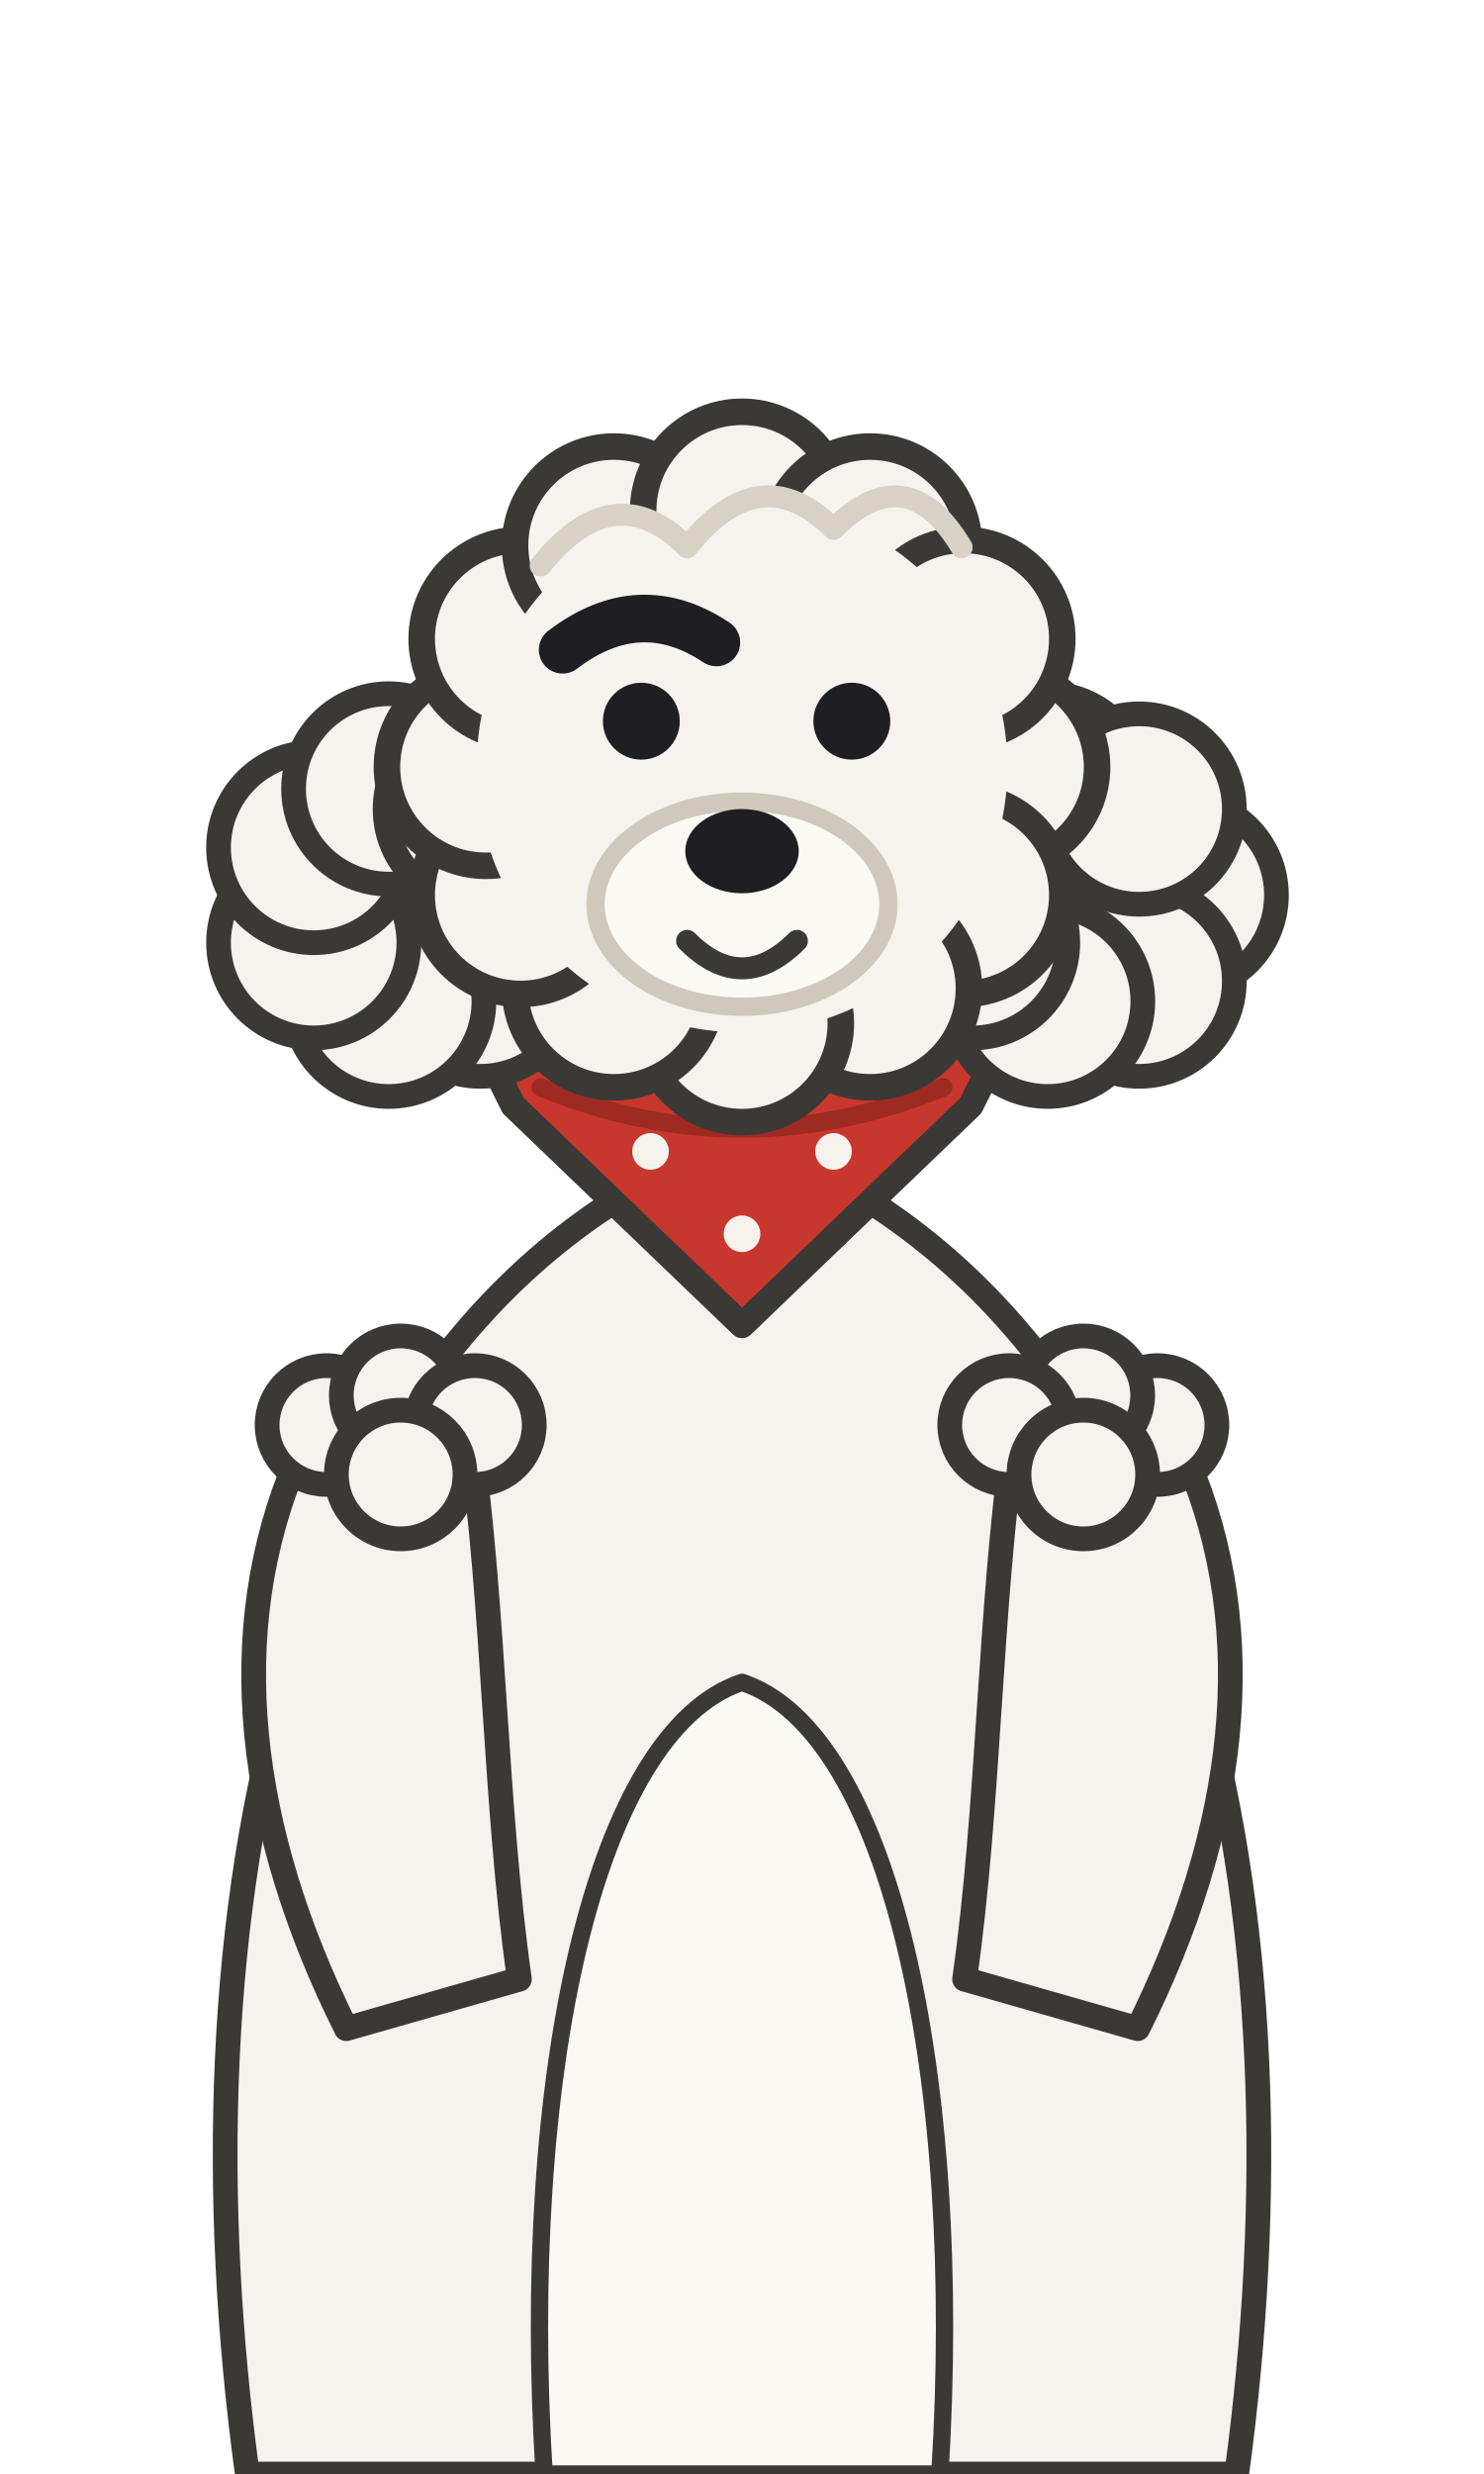
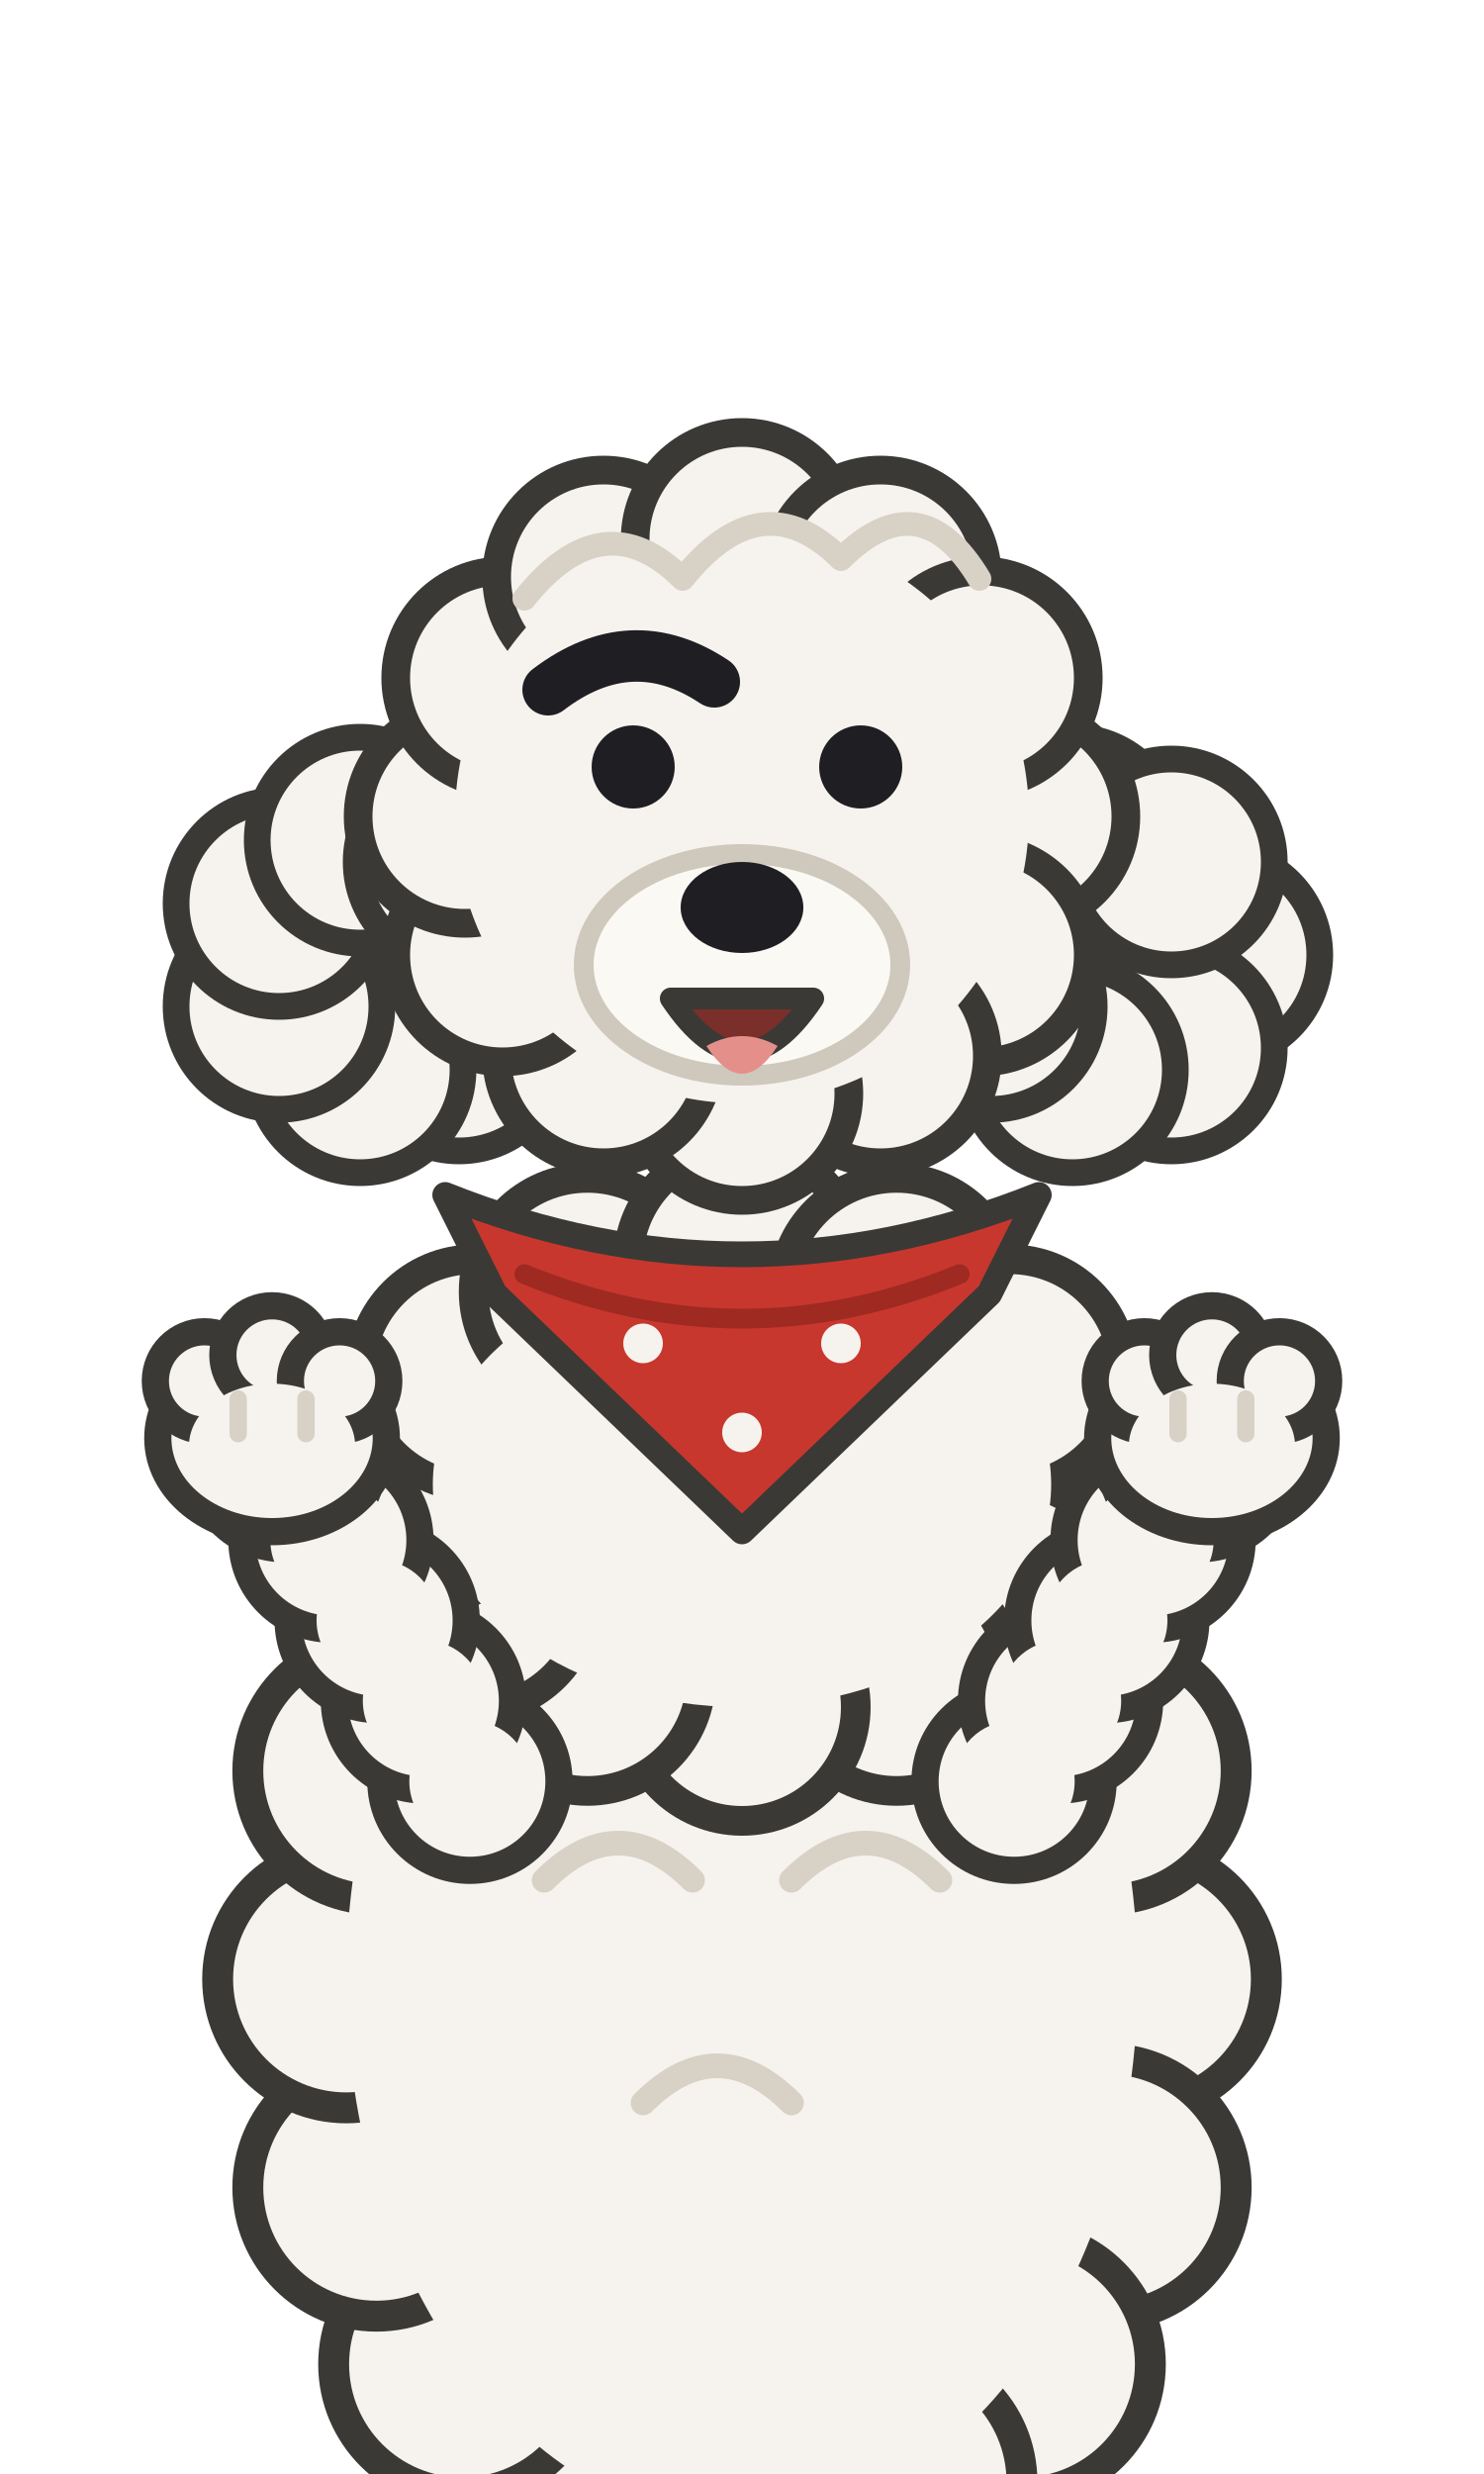
<svg xmlns="http://www.w3.org/2000/svg" viewBox="0 0 60 100" width="600" height="1000">
  <g class="pet-dog" stroke-linejoin="round" stroke-linecap="round">
-     <g stroke="#3a3936" stroke-width="1">
-       <path d="M10 100 C7 78 11 53 30 46 C49 53 53 78 50 100 Z" fill="#f6f3ee" />
-       <path d="M22 100 C21 84 24 70 30 68 C36 70 39 84 38 100 Z" fill="#fbf9f4" stroke-width="0.7" />
+     <g stroke="#3a3936" stroke-width="1.25">
+       <circle cx="46.00" cy="80.00" r="5.2" fill="#f6f3ee" />
+       <circle cx="44.78" cy="88.42" r="5.2" fill="#f6f3ee" />
+       <circle cx="41.31" cy="95.56" r="5.2" fill="#f6f3ee" />
+       <circle cx="36.12" cy="100.33" r="5.2" fill="#f6f3ee" />
+       <circle cx="30.00" cy="102.00" r="5.2" fill="#f6f3ee" />
+       <circle cx="23.88" cy="100.33" r="5.2" fill="#f6f3ee" />
+       <circle cx="18.69" cy="95.56" r="5.2" fill="#f6f3ee" />
+       <circle cx="15.22" cy="88.42" r="5.2" fill="#f6f3ee" />
+       <circle cx="14.00" cy="80.00" r="5.2" fill="#f6f3ee" />
+       <circle cx="15.22" cy="71.58" r="5.2" fill="#f6f3ee" />
+       <circle cx="18.69" cy="64.44" r="5.2" fill="#f6f3ee" />
+       <circle cx="23.88" cy="59.67" r="5.2" fill="#f6f3ee" />
+       <circle cx="30.00" cy="58.00" r="5.2" fill="#f6f3ee" />
+       <circle cx="36.12" cy="59.67" r="5.2" fill="#f6f3ee" />
+       <circle cx="41.31" cy="64.44" r="5.2" fill="#f6f3ee" />
+       <circle cx="44.78" cy="71.58" r="5.2" fill="#f6f3ee" />
    </g>
-     <g stroke="#3a3936" stroke-width="1" fill="#f6f3ee">
-       <path d="M14 82 C10 74 9 66 12 59 L19 58 C20 65 20 73 21 80 Z" />
-       <path d="M46 82 C50 74 51 66 48 59 L41 58 C40 65 40 73 39 80 Z" />
-       <circle cx="13.2" cy="57.6" r="2.4" />
-       <circle cx="16.2" cy="56.4" r="2.4" />
-       <circle cx="19.2" cy="57.6" r="2.4" />
-       <circle cx="16.2" cy="59.6" r="2.6" />
-       <circle cx="46.8" cy="57.6" r="2.4" />
-       <circle cx="43.8" cy="56.4" r="2.4" />
-       <circle cx="40.8" cy="57.6" r="2.4" />
-       <circle cx="43.8" cy="59.6" r="2.6" />
+     <ellipse cx="30" cy="80" rx="16" ry="22" fill="#f6f3ee" />
+     <g stroke="#3a3936" stroke-width="1.2">
+       <circle cx="42.50" cy="60.00" r="4.6" fill="#f6f3ee" />
+       <circle cx="40.83" cy="64.50" r="4.6" fill="#f6f3ee" />
+       <circle cx="36.25" cy="67.79" r="4.6" fill="#f6f3ee" />
+       <circle cx="30.00" cy="69.00" r="4.6" fill="#f6f3ee" />
+       <circle cx="23.75" cy="67.79" r="4.6" fill="#f6f3ee" />
+       <circle cx="19.17" cy="64.50" r="4.6" fill="#f6f3ee" />
+       <circle cx="17.50" cy="60.00" r="4.6" fill="#f6f3ee" />
+       <circle cx="19.17" cy="55.50" r="4.6" fill="#f6f3ee" />
+       <circle cx="23.75" cy="52.21" r="4.6" fill="#f6f3ee" />
+       <circle cx="30.00" cy="51.00" r="4.6" fill="#f6f3ee" />
+       <circle cx="36.25" cy="52.21" r="4.6" fill="#f6f3ee" />
+       <circle cx="40.83" cy="55.50" r="4.6" fill="#f6f3ee" />
    </g>
-     <g transform="translate(30 31) scale(0.74) translate(-561 -731)" stroke="#3a3936" stroke-width="1.4" stroke-linejoin="round">
+     <ellipse cx="30" cy="60" rx="12.5" ry="9" fill="#f6f3ee" />
+     <path d="M22 76 q3 -3 6 0 M32 76 q3 -3 6 0 M26 85 q3 -3 6 0" fill="none" stroke="#d8d1c6" stroke-width="1" />
+     <g stroke="#3a3936" stroke-width="1.1" fill="#f6f3ee">
+       <circle cx="19.00" cy="72.00" r="3.6" />
+       <circle cx="17.12" cy="68.75" r="3.6" />
+       <circle cx="15.25" cy="65.50" r="3.6" />
+       <circle cx="13.38" cy="62.25" r="3.6" />
+       <circle cx="11.50" cy="59.00" r="3.6" />
+     </g>
+     <g fill="#f6f3ee">
+       <circle cx="19.00" cy="72.00" r="2.45" />
+       <circle cx="17.12" cy="68.75" r="2.45" />
+       <circle cx="15.25" cy="65.50" r="2.45" />
+       <circle cx="13.38" cy="62.25" r="2.45" />
+       <circle cx="11.50" cy="59.00" r="2.45" />
+     </g>
+     <g stroke="#3a3936" stroke-width="1.1" fill="#f6f3ee">
+       <circle cx="41.00" cy="72.00" r="3.6" />
+       <circle cx="42.88" cy="68.75" r="3.6" />
+       <circle cx="44.75" cy="65.50" r="3.6" />
+       <circle cx="46.62" cy="62.25" r="3.6" />
+       <circle cx="48.50" cy="59.00" r="3.6" />
+     </g>
+     <g fill="#f6f3ee">
+       <circle cx="41.00" cy="72.00" r="2.45" />
+       <circle cx="42.88" cy="68.75" r="2.45" />
+       <circle cx="44.75" cy="65.50" r="2.45" />
+       <circle cx="46.62" cy="62.25" r="2.45" />
+       <circle cx="48.50" cy="59.00" r="2.45" />
+     </g>
+     <g stroke="#3a3936" stroke-width="1.1" fill="#f6f3ee">
+       <ellipse cx="11" cy="58.13" rx="4.62" ry="3.78" />
+       <circle cx="8.27" cy="55.82" r="1.99" />
+       <circle cx="11.00" cy="54.77" r="1.99" />
+       <circle cx="13.73" cy="55.82" r="1.99" />
+       <ellipse cx="11" cy="58.45" rx="3.36" ry="2.52" stroke="none" />
+     </g>
+     <path d="M9.63 56.55 v1.4 M12.37 56.55 v1.4" stroke="#d8d1c6" stroke-width="0.7" fill="none" />
+     <g stroke="#3a3936" stroke-width="1.1" fill="#f6f3ee">
+       <ellipse cx="49" cy="58.13" rx="4.62" ry="3.78" />
+       <circle cx="46.27" cy="55.82" r="1.99" />
+       <circle cx="49.00" cy="54.77" r="1.99" />
+       <circle cx="51.73" cy="55.82" r="1.99" />
+       <ellipse cx="49" cy="58.45" rx="3.36" ry="2.52" stroke="none" />
+     </g>
+     <path d="M47.63 56.55 v1.4 M50.37 56.55 v1.4" stroke="#d8d1c6" stroke-width="0.7" fill="none" />
+     <g transform="translate(30 37.5) scale(0.8) translate(-561 -731)" stroke="#3a3936" stroke-width="1.3" stroke-linejoin="round">
      <path d="M546 744.5 Q561 750.5 576 744.5 L573.5 749.5 L561 761.5 L548.5 749.5 Z" fill="#c8372d" />
      <path d="M550 748.5 Q561 753 572 748.5" fill="none" stroke="#9e2a22" stroke-width="1" />
      <circle cx="556" cy="752" r="1" fill="#f6f3ee" stroke="none" />
      <circle cx="566" cy="752" r="1" fill="#f6f3ee" stroke="none" />
      <circle cx="561" cy="756.5" r="1" fill="#f6f3ee" stroke="none" />
    </g>
-     <g class="dog-head" style="transform-origin:30px 40px">
-       <g transform="translate(30 31) scale(0.74) translate(-561 -731)">
+     <g class="dog-head">
+       <g transform="translate(30 33) scale(0.8) translate(-561 -731)">
        <g stroke="#3a3936" stroke-width="1.35">
          <circle cx="549.0" cy="738.0" r="5.2" fill="#f6f3ee" />
          <circle cx="546.7" cy="742.7" r="5.2" fill="#f6f3ee" />
          <circle cx="541.7" cy="743.8" r="5.2" fill="#f6f3ee" />
          <circle cx="537.6" cy="740.6" r="5.2" fill="#f6f3ee" />
          <circle cx="537.6" cy="735.4" r="5.2" fill="#f6f3ee" />
          <circle cx="541.7" cy="732.2" r="5.2" fill="#f6f3ee" />
          <circle cx="546.7" cy="733.3" r="5.2" fill="#f6f3ee" />
          <circle cx="585.0" cy="738.0" r="5.2" fill="#f6f3ee" />
          <circle cx="582.7" cy="742.7" r="5.2" fill="#f6f3ee" />
          <circle cx="577.7" cy="743.8" r="5.2" fill="#f6f3ee" />
          <circle cx="573.6" cy="740.6" r="5.2" fill="#f6f3ee" />
          <circle cx="573.6" cy="735.4" r="5.2" fill="#f6f3ee" />
          <circle cx="577.7" cy="732.2" r="5.2" fill="#f6f3ee" />
          <circle cx="582.7" cy="733.3" r="5.2" fill="#f6f3ee" />
        </g>
        <g stroke="#3a3936" stroke-width="1.45">
          <circle cx="575.0" cy="731.0" r="5.4" fill="#f6f3ee" />
          <circle cx="573.1" cy="738.0" r="5.4" fill="#f6f3ee" />
          <circle cx="568.0" cy="743.1" r="5.4" fill="#f6f3ee" />
          <circle cx="561.0" cy="745.0" r="5.4" fill="#f6f3ee" />
          <circle cx="554.0" cy="743.1" r="5.4" fill="#f6f3ee" />
          <circle cx="548.9" cy="738.0" r="5.4" fill="#f6f3ee" />
          <circle cx="547.0" cy="731.0" r="5.4" fill="#f6f3ee" />
          <circle cx="548.9" cy="724.0" r="5.4" fill="#f6f3ee" />
          <circle cx="554.0" cy="718.9" r="5.4" fill="#f6f3ee" />
          <circle cx="561.0" cy="717.0" r="5.4" fill="#f6f3ee" />
          <circle cx="568.0" cy="718.9" r="5.4" fill="#f6f3ee" />
          <circle cx="573.1" cy="724.0" r="5.4" fill="#f6f3ee" />
        </g>
        <circle cx="561" cy="731" r="14.5" fill="#f6f3ee" />
        <path d="M551.2 724.6 Q555.4 721.4 559.6 724.2" fill="none" stroke="#1f1e22" stroke-width="2.6" />
        <path d="M550 720 q4 -5 8 -1 q4 -5 8 -1 q4 -4 7 1" fill="none" stroke="#d8d1c6" stroke-width="1.2" />
        <g class="dog-eyes" style="transform-origin:561px 728.5px">
          <circle cx="555.5" cy="728.5" r="2.1" fill="#1f1e22" />
          <circle cx="567" cy="728.5" r="2.1" fill="#1f1e22" />
        </g>
        <ellipse cx="561" cy="738.5" rx="8" ry="5.6" fill="#fbf9f4" stroke="#cfc8bc" stroke-width="1" />
        <ellipse cx="561" cy="735.6" rx="3.1" ry="2.3" fill="#1f1e22" />
-         <path d="M558 740.5 Q561 743.5 564 740.5" fill="none" stroke="#3a3936" stroke-width="1.2" />
+         <path d="M557.4 740.2 Q561 745.6 564.6 740.2 Z" fill="#7a2f2a" stroke="#3a3936" stroke-width="1.1" />
+         <path d="M559.2 742.6 Q561 745.4 562.8 742.6 Q561 741.6 559.2 742.6 Z" fill="#e58f8a" stroke="none" />
      </g>
    </g>
  </g>
</svg>
